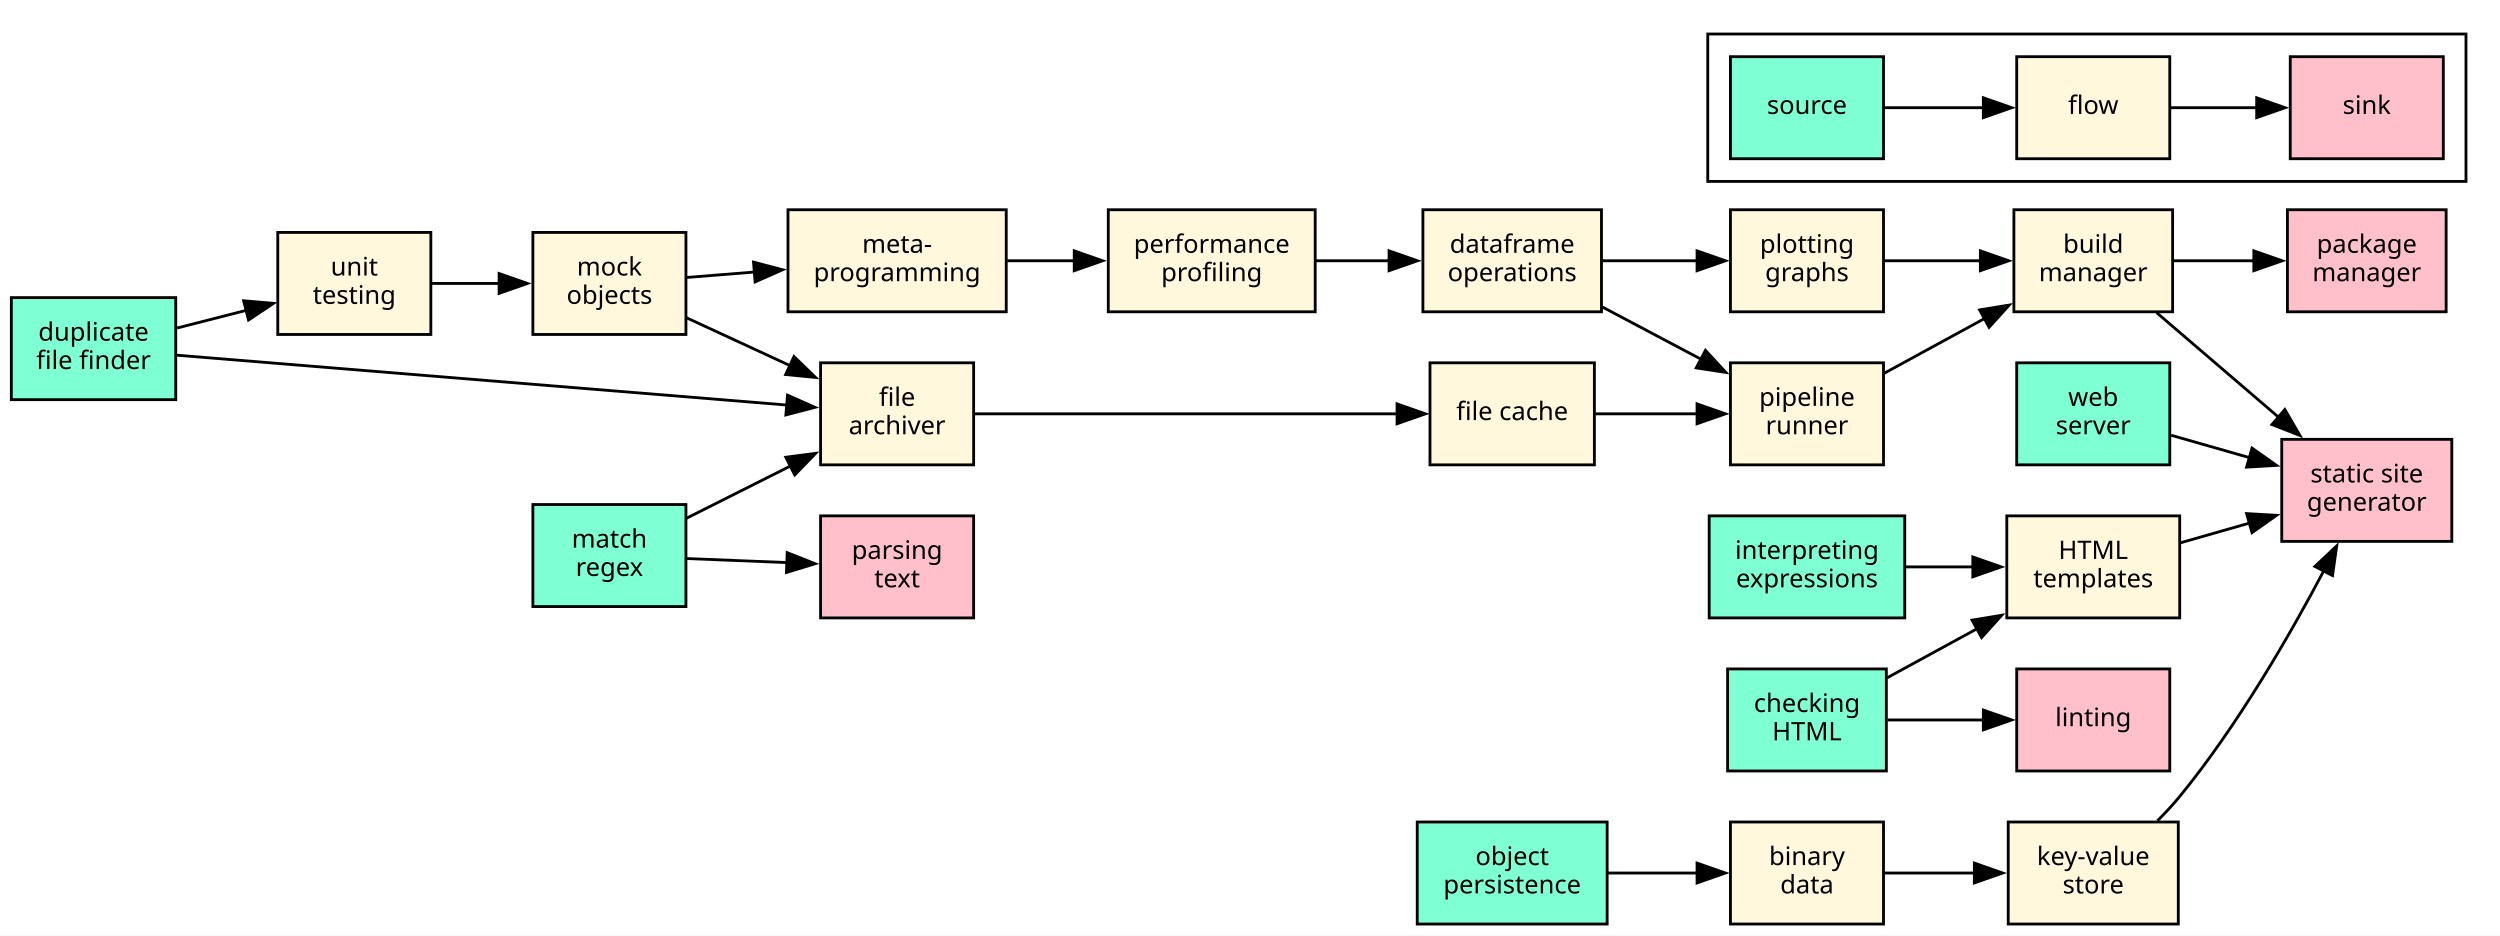
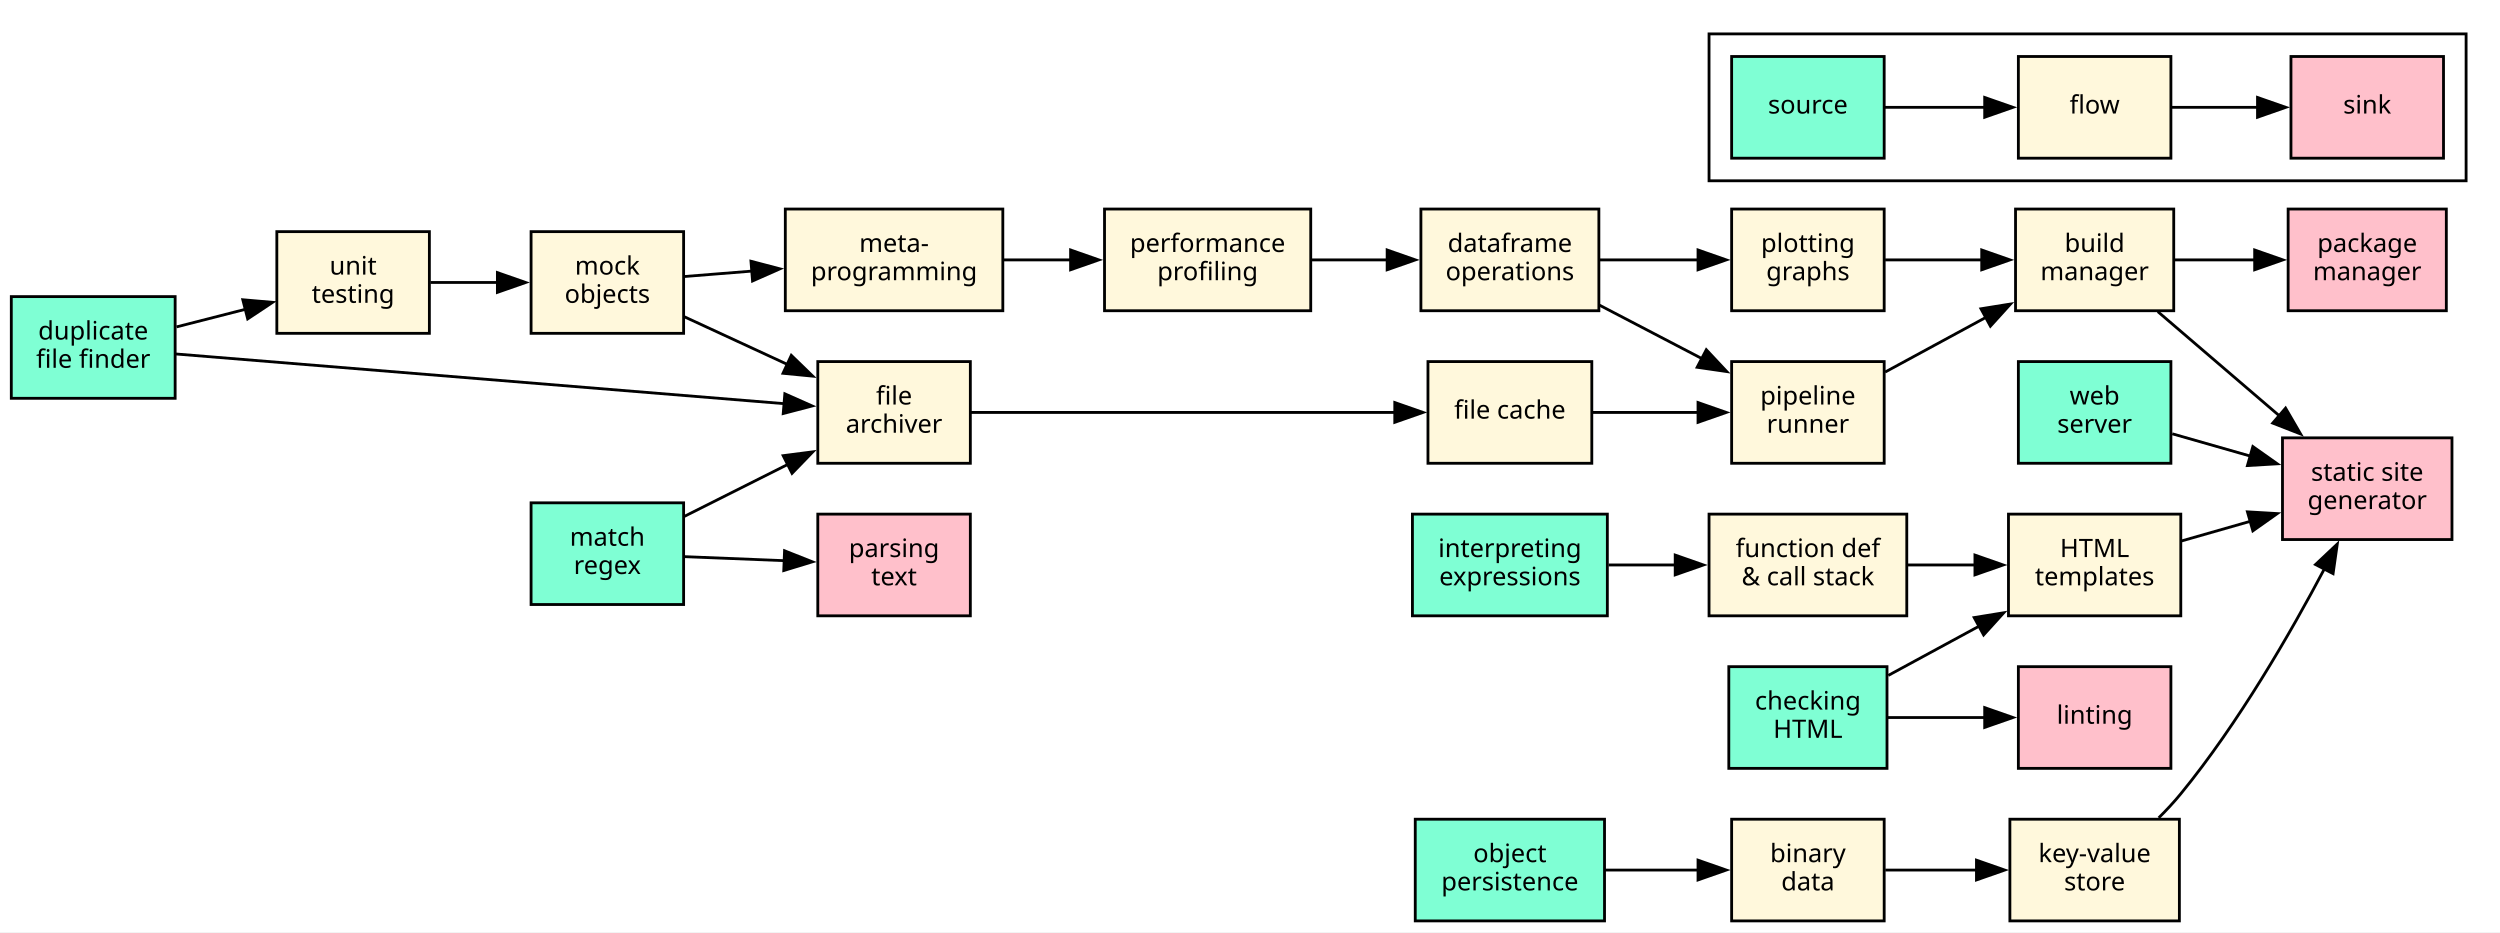
- <svg xmlns="http://www.w3.org/2000/svg" width="882pt" height="330pt" viewBox="0.00 0.00 882.00 330.00">
+ <svg xmlns="http://www.w3.org/2000/svg" width="885pt" height="330pt" viewBox="0.00 0.00 885.00 330.00">
  <g id="graph0" class="graph" transform="scale(1 1) rotate(0) translate(4 326)">
-     <polygon fill="white" stroke="none" points="-4,4 -4,-326 878,-326 878,4 -4,4" />
-     <g id="clust18" class="cluster">
-       <polygon fill="none" stroke="black" points="598.5,-262 598.5,-314 866,-314 866,-262 598.5,-262" />
+     <polygon fill="white" stroke="none" points="-4,4 -4,-326 881,-326 881,4 -4,4" />
+     <g id="clust20" class="cluster">
+       <polygon fill="none" stroke="black" points="601,-262 601,-314 869,-314 869,-262 601,-262" />
    </g>
    <g id="node1" class="node">
      <polygon fill="cornsilk" stroke="black" points="339.5,-198 285.5,-198 285.5,-162 339.5,-162 339.5,-198" />
      <text text-anchor="middle" x="312.5" y="-182.8" font-family="Verdana" font-size="9.00">file</text>
      <text text-anchor="middle" x="312.5" y="-172.8" font-family="Verdana" font-size="9.00">archiver</text>
    </g>
    <g id="node8" class="node">
      <polygon fill="aquamarine" stroke="black" points="58,-221 0,-221 0,-185 58,-185 58,-221" />
      <text text-anchor="middle" x="29" y="-205.8" font-family="Verdana" font-size="9.00">duplicate</text>
      <text text-anchor="middle" x="29" y="-195.8" font-family="Verdana" font-size="9.00">file finder</text>
    </g>
    <g id="edge1" class="edge">
      <path fill="none" stroke="black" d="M273.6,-183.1C216.38,-187.77 109.22,-196.53 58.28,-200.69" />
      <polygon fill="black" stroke="black" points="273.83,-186.59 283.51,-182.29 273.26,-179.61 273.83,-186.59" />
    </g>
-     <g id="node12" class="node">
+     <g id="node13" class="node">
      <polygon fill="cornsilk" stroke="black" points="238,-244 184,-244 184,-208 238,-208 238,-244" />
      <text text-anchor="middle" x="211" y="-228.8" font-family="Verdana" font-size="9.00">mock</text>
      <text text-anchor="middle" x="211" y="-218.8" font-family="Verdana" font-size="9.00">objects</text>
    </g>
    <g id="edge2" class="edge">
      <path fill="none" stroke="black" d="M274.79,-196.97C262.64,-202.59 249.38,-208.72 238.18,-213.9" />
      <polygon fill="black" stroke="black" points="276.12,-200.21 283.72,-192.84 273.18,-193.86 276.12,-200.21" />
    </g>
-     <g id="node19" class="node">
+     <g id="node20" class="node">
      <polygon fill="aquamarine" stroke="black" points="238,-148 184,-148 184,-112 238,-112 238,-148" />
      <text text-anchor="middle" x="211" y="-132.8" font-family="Verdana" font-size="9.00">match</text>
      <text text-anchor="middle" x="211" y="-122.8" font-family="Verdana" font-size="9.00">regex</text>
    </g>
    <g id="edge3" class="edge">
      <path fill="none" stroke="black" d="M275.16,-161.74C262.91,-155.58 249.49,-148.84 238.18,-143.16" />
      <polygon fill="black" stroke="black" points="273.24,-164.69 283.74,-166.05 276.38,-158.44 273.24,-164.69" />
    </g>
    <g id="node2" class="node">
-       <polygon fill="cornsilk" stroke="black" points="660.5,-36 606.5,-36 606.5,0 660.5,0 660.5,-36" />
-       <text text-anchor="middle" x="633.5" y="-20.8" font-family="Verdana" font-size="9.00">binary</text>
-       <text text-anchor="middle" x="633.5" y="-10.8" font-family="Verdana" font-size="9.00">data</text>
+       <polygon fill="cornsilk" stroke="black" points="663,-36 609,-36 609,0 663,0 663,-36" />
+       <text text-anchor="middle" x="636" y="-20.8" font-family="Verdana" font-size="9.00">binary</text>
+       <text text-anchor="middle" x="636" y="-10.8" font-family="Verdana" font-size="9.00">data</text>
+     </g>
+     <g id="node17" class="node">
+       <polygon fill="aquamarine" stroke="black" points="564,-36 497,-36 497,0 564,0 564,-36" />
+       <text text-anchor="middle" x="530.5" y="-20.8" font-family="Verdana" font-size="9.00">object</text>
+       <text text-anchor="middle" x="530.5" y="-10.8" font-family="Verdana" font-size="9.00">persistence</text>
+     </g>
+     <g id="edge4" class="edge">
+       <path fill="none" stroke="black" d="M597.28,-18C586.42,-18 574.66,-18 564.13,-18" />
+       <polygon fill="black" stroke="black" points="597.1,-21.5 607.1,-18 597.1,-14.5 597.1,-21.5" />
+     </g>
+     <g id="node3" class="node">
+       <polygon fill="cornsilk" stroke="black" points="765.5,-252 709.5,-252 709.5,-216 765.5,-216 765.5,-252" />
+       <text text-anchor="middle" x="737.5" y="-236.8" font-family="Verdana" font-size="9.00">build</text>
+       <text text-anchor="middle" x="737.5" y="-226.8" font-family="Verdana" font-size="9.00">manager</text>
+     </g>
+     <g id="node18" class="node">
+       <polygon fill="cornsilk" stroke="black" points="663,-198 609,-198 609,-162 663,-162 663,-198" />
+       <text text-anchor="middle" x="636" y="-182.8" font-family="Verdana" font-size="9.00">pipeline</text>
+       <text text-anchor="middle" x="636" y="-172.8" font-family="Verdana" font-size="9.00">runner</text>
+     </g>
+     <g id="edge5" class="edge">
+       <path fill="none" stroke="black" d="M698.95,-213.62C687.09,-207.18 674.24,-200.21 663.33,-194.29" />
+       <polygon fill="black" stroke="black" points="697.26,-216.69 707.72,-218.38 700.6,-210.53 697.26,-216.69" />
+     </g>
+     <g id="node19" class="node">
+       <polygon fill="cornsilk" stroke="black" points="663,-252 609,-252 609,-216 663,-216 663,-252" />
+       <text text-anchor="middle" x="636" y="-236.8" font-family="Verdana" font-size="9.00">plotting</text>
+       <text text-anchor="middle" x="636" y="-226.8" font-family="Verdana" font-size="9.00">graphs</text>
+     </g>
+     <g id="edge6" class="edge">
+       <path fill="none" stroke="black" d="M697.87,-234C686.31,-234 673.91,-234 663.33,-234" />
+       <polygon fill="black" stroke="black" points="697.53,-237.5 707.53,-234 697.53,-230.5 697.53,-237.5" />
+     </g>
+     <g id="node4" class="node">
+       <polygon fill="cornsilk" stroke="black" points="559.5,-198 501.5,-198 501.5,-162 559.5,-162 559.5,-198" />
+       <text text-anchor="middle" x="530.5" y="-177.8" font-family="Verdana" font-size="9.00">file cache</text>
+     </g>
+     <g id="edge7" class="edge">
+       <path fill="none" stroke="black" d="M489.93,-180C446.25,-180 377.16,-180 339.72,-180" />
+       <polygon fill="black" stroke="black" points="489.75,-183.5 499.75,-180 489.75,-176.5 489.75,-183.5" />
+     </g>
+     <g id="node5" class="node">
+       <polygon fill="aquamarine" stroke="black" points="664,-90 608,-90 608,-54 664,-54 664,-90" />
+       <text text-anchor="middle" x="636" y="-74.8" font-family="Verdana" font-size="9.00">checking</text>
+       <text text-anchor="middle" x="636" y="-64.8" font-family="Verdana" font-size="9.00">HTML</text>
+     </g>
+     <g id="node6" class="node">
+       <polygon fill="cornsilk" stroke="black" points="767.5,-36 707.5,-36 707.5,0 767.5,0 767.5,-36" />
+       <text text-anchor="middle" x="737.5" y="-20.8" font-family="Verdana" font-size="9.00">key-value</text>
+       <text text-anchor="middle" x="737.5" y="-10.8" font-family="Verdana" font-size="9.00">store</text>
+     </g>
+     <g id="edge8" class="edge">
+       <path fill="none" stroke="black" d="M695.69,-18C684.79,-18 673.29,-18 663.39,-18" />
+       <polygon fill="black" stroke="black" points="695.67,-21.5 705.67,-18 695.67,-14.5 695.67,-21.5" />
+     </g>
+     <g id="node7" class="node">
+       <polygon fill="cornsilk" stroke="black" points="562,-252 499,-252 499,-216 562,-216 562,-252" />
+       <text text-anchor="middle" x="530.5" y="-236.8" font-family="Verdana" font-size="9.00">dataframe</text>
+       <text text-anchor="middle" x="530.5" y="-226.8" font-family="Verdana" font-size="9.00">operations</text>
    </g>
    <g id="node16" class="node">
-       <polygon fill="aquamarine" stroke="black" points="563,-36 496,-36 496,0 563,0 563,-36" />
-       <text text-anchor="middle" x="529.5" y="-20.8" font-family="Verdana" font-size="9.00">object</text>
-       <text text-anchor="middle" x="529.5" y="-10.8" font-family="Verdana" font-size="9.00">persistence</text>
-     </g>
-     <g id="edge4" class="edge">
-       <path fill="none" stroke="black" d="M594.94,-18C584.55,-18 573.35,-18 563.25,-18" />
-       <polygon fill="black" stroke="black" points="594.72,-21.5 604.72,-18 594.72,-14.5 594.72,-21.5" />
-     </g>
-     <g id="node3" class="node">
-       <polygon fill="cornsilk" stroke="black" points="762.5,-252 706.5,-252 706.5,-216 762.5,-216 762.5,-252" />
-       <text text-anchor="middle" x="734.5" y="-236.8" font-family="Verdana" font-size="9.00">build</text>
-       <text text-anchor="middle" x="734.5" y="-226.8" font-family="Verdana" font-size="9.00">manager</text>
-     </g>
-     <g id="node17" class="node">
-       <polygon fill="cornsilk" stroke="black" points="660.5,-198 606.5,-198 606.5,-162 660.5,-162 660.5,-198" />
-       <text text-anchor="middle" x="633.5" y="-182.8" font-family="Verdana" font-size="9.00">pipeline</text>
-       <text text-anchor="middle" x="633.5" y="-172.8" font-family="Verdana" font-size="9.00">runner</text>
-     </g>
-     <g id="edge5" class="edge">
-       <path fill="none" stroke="black" d="M696.14,-213.62C684.34,-207.18 671.55,-200.21 660.7,-194.29" />
-       <polygon fill="black" stroke="black" points="694.4,-216.66 704.86,-218.38 697.75,-210.52 694.4,-216.66" />
-     </g>
-     <g id="node18" class="node">
-       <polygon fill="cornsilk" stroke="black" points="660.5,-252 606.5,-252 606.5,-216 660.5,-216 660.5,-252" />
-       <text text-anchor="middle" x="633.5" y="-236.8" font-family="Verdana" font-size="9.00">plotting</text>
-       <text text-anchor="middle" x="633.5" y="-226.8" font-family="Verdana" font-size="9.00">graphs</text>
-     </g>
-     <g id="edge6" class="edge">
-       <path fill="none" stroke="black" d="M694.7,-234C683.31,-234 671.11,-234 660.7,-234" />
-       <polygon fill="black" stroke="black" points="694.67,-237.5 704.67,-234 694.67,-230.5 694.67,-237.5" />
-     </g>
-     <g id="node4" class="node">
-       <polygon fill="cornsilk" stroke="black" points="558.5,-198 500.5,-198 500.5,-162 558.5,-162 558.5,-198" />
-       <text text-anchor="middle" x="529.5" y="-177.8" font-family="Verdana" font-size="9.00">file cache</text>
-     </g>
-     <g id="edge7" class="edge">
-       <path fill="none" stroke="black" d="M489.15,-180C445.79,-180 377.28,-180 339.93,-180" />
-       <polygon fill="black" stroke="black" points="488.88,-183.5 498.88,-180 488.88,-176.5 488.88,-183.5" />
-     </g>
-     <g id="node5" class="node">
-       <polygon fill="aquamarine" stroke="black" points="661.5,-90 605.5,-90 605.5,-54 661.5,-54 661.5,-90" />
-       <text text-anchor="middle" x="633.5" y="-74.8" font-family="Verdana" font-size="9.00">checking</text>
-       <text text-anchor="middle" x="633.5" y="-64.8" font-family="Verdana" font-size="9.00">HTML</text>
-     </g>
-     <g id="node6" class="node">
-       <polygon fill="cornsilk" stroke="black" points="764.5,-36 704.5,-36 704.5,0 764.5,0 764.5,-36" />
-       <text text-anchor="middle" x="734.5" y="-20.8" font-family="Verdana" font-size="9.00">key-value</text>
-       <text text-anchor="middle" x="734.5" y="-10.8" font-family="Verdana" font-size="9.00">store</text>
-     </g>
-     <g id="edge8" class="edge">
-       <path fill="none" stroke="black" d="M692.74,-18C682.01,-18 670.72,-18 660.96,-18" />
-       <polygon fill="black" stroke="black" points="692.55,-21.5 702.55,-18 692.55,-14.5 692.55,-21.5" />
-     </g>
-     <g id="node7" class="node">
-       <polygon fill="cornsilk" stroke="black" points="561,-252 498,-252 498,-216 561,-216 561,-252" />
-       <text text-anchor="middle" x="529.5" y="-236.8" font-family="Verdana" font-size="9.00">dataframe</text>
-       <text text-anchor="middle" x="529.5" y="-226.8" font-family="Verdana" font-size="9.00">operations</text>
-     </g>
-     <g id="node15" class="node">
      <polygon fill="cornsilk" stroke="black" points="460,-252 387,-252 387,-216 460,-216 460,-252" />
      <text text-anchor="middle" x="423.5" y="-236.8" font-family="Verdana" font-size="9.00">performance</text>
      <text text-anchor="middle" x="423.5" y="-226.8" font-family="Verdana" font-size="9.00">profiling</text>
    </g>
    <g id="edge9" class="edge">
-       <path fill="none" stroke="black" d="M486.16,-234C477.56,-234 468.59,-234 460.24,-234" />
-       <polygon fill="black" stroke="black" points="486.06,-237.5 496.06,-234 486.06,-230.5 486.06,-237.5" />
+       <path fill="none" stroke="black" d="M487.2,-234C478.31,-234 469.02,-234 460.39,-234" />
+       <polygon fill="black" stroke="black" points="487.05,-237.5 497.05,-234 487.05,-230.5 487.05,-237.5" />
    </g>
    <g id="node9" class="node">
-       <polygon fill="aquamarine" stroke="black" points="668,-144 599,-144 599,-108 668,-108 668,-144" />
-       <text text-anchor="middle" x="633.5" y="-128.8" font-family="Verdana" font-size="9.00">interpreting</text>
-       <text text-anchor="middle" x="633.5" y="-118.8" font-family="Verdana" font-size="9.00">expressions</text>
+       <polygon fill="cornsilk" stroke="black" points="671,-144 601,-144 601,-108 671,-108 671,-144" />
+       <text text-anchor="middle" x="636" y="-128.8" font-family="Verdana" font-size="9.00">function def</text>
+       <text text-anchor="middle" x="636" y="-118.8" font-family="Verdana" font-size="9.00">&amp; call stack</text>
    </g>
    <g id="node10" class="node">
-       <polygon fill="pink" stroke="black" points="761.5,-90 707.5,-90 707.5,-54 761.5,-54 761.5,-90" />
-       <text text-anchor="middle" x="734.5" y="-69.8" font-family="Verdana" font-size="9.00">linting</text>
+       <polygon fill="aquamarine" stroke="black" points="565,-144 496,-144 496,-108 565,-108 565,-144" />
+       <text text-anchor="middle" x="530.5" y="-128.8" font-family="Verdana" font-size="9.00">interpreting</text>
+       <text text-anchor="middle" x="530.5" y="-118.8" font-family="Verdana" font-size="9.00">expressions</text>
    </g>
    <g id="edge10" class="edge">
-       <path fill="none" stroke="black" d="M695.89,-72C684.6,-72 672.43,-72 661.93,-72" />
-       <polygon fill="black" stroke="black" points="695.72,-75.5 705.72,-72 695.72,-68.5 695.72,-75.5" />
+       <path fill="none" stroke="black" d="M589.11,-126C581.16,-126 573.02,-126 565.46,-126" />
+       <polygon fill="black" stroke="black" points="589.02,-129.5 599.02,-126 589.02,-122.5 589.02,-129.5" />
    </g>
    <g id="node11" class="node">
+       <polygon fill="pink" stroke="black" points="764.5,-90 710.5,-90 710.5,-54 764.5,-54 764.5,-90" />
+       <text text-anchor="middle" x="737.5" y="-69.8" font-family="Verdana" font-size="9.00">linting</text>
+     </g>
+     <g id="edge11" class="edge">
+       <path fill="none" stroke="black" d="M698.6,-72C687.16,-72 674.82,-72 664.22,-72" />
+       <polygon fill="black" stroke="black" points="698.58,-75.5 708.58,-72 698.58,-68.5 698.58,-75.5" />
+     </g>
+     <g id="node12" class="node">
      <polygon fill="cornsilk" stroke="black" points="351,-252 274,-252 274,-216 351,-216 351,-252" />
      <text text-anchor="middle" x="312.5" y="-236.8" font-family="Verdana" font-size="9.00">meta-</text>
      <text text-anchor="middle" x="312.5" y="-226.8" font-family="Verdana" font-size="9.00">programming</text>
    </g>
-     <g id="edge11" class="edge">
+     <g id="edge12" class="edge">
      <path fill="none" stroke="black" d="M262.39,-230.05C254.1,-229.39 245.79,-228.72 238.37,-228.12" />
      <polygon fill="black" stroke="black" points="261.84,-233.52 272.09,-230.83 262.4,-226.54 261.84,-233.52" />
    </g>
-     <g id="node23" class="node">
+     <g id="node24" class="node">
      <polygon fill="cornsilk" stroke="black" points="148,-244 94,-244 94,-208 148,-208 148,-244" />
      <text text-anchor="middle" x="121" y="-228.8" font-family="Verdana" font-size="9.00">unit</text>
      <text text-anchor="middle" x="121" y="-218.8" font-family="Verdana" font-size="9.00">testing</text>
    </g>
-     <g id="edge12" class="edge">
+     <g id="edge13" class="edge">
      <path fill="none" stroke="black" d="M172.18,-226C164.16,-226 155.87,-226 148.38,-226" />
      <polygon fill="black" stroke="black" points="172.08,-229.5 182.08,-226 172.08,-222.5 172.08,-229.5" />
    </g>
-     <g id="node13" class="node">
-       <polygon fill="pink" stroke="black" points="859,-252 803,-252 803,-216 859,-216 859,-252" />
-       <text text-anchor="middle" x="831" y="-236.8" font-family="Verdana" font-size="9.00">package</text>
-       <text text-anchor="middle" x="831" y="-226.8" font-family="Verdana" font-size="9.00">manager</text>
-     </g>
-     <g id="edge13" class="edge">
-       <path fill="none" stroke="black" d="M791.33,-234C781.75,-234 771.68,-234 762.77,-234" />
-       <polygon fill="black" stroke="black" points="791.15,-237.5 801.15,-234 791.15,-230.5 791.15,-237.5" />
-     </g>
    <g id="node14" class="node">
+       <polygon fill="pink" stroke="black" points="862,-252 806,-252 806,-216 862,-216 862,-252" />
+       <text text-anchor="middle" x="834" y="-236.8" font-family="Verdana" font-size="9.00">package</text>
+       <text text-anchor="middle" x="834" y="-226.8" font-family="Verdana" font-size="9.00">manager</text>
+     </g>
+     <g id="edge14" class="edge">
+       <path fill="none" stroke="black" d="M794.33,-234C784.75,-234 774.68,-234 765.77,-234" />
+       <polygon fill="black" stroke="black" points="794.15,-237.5 804.15,-234 794.15,-230.5 794.15,-237.5" />
+     </g>
+     <g id="node15" class="node">
      <polygon fill="pink" stroke="black" points="339.5,-144 285.5,-144 285.5,-108 339.5,-108 339.5,-144" />
      <text text-anchor="middle" x="312.5" y="-128.8" font-family="Verdana" font-size="9.00">parsing</text>
      <text text-anchor="middle" x="312.5" y="-118.8" font-family="Verdana" font-size="9.00">text</text>
    </g>
-     <g id="edge14" class="edge">
+     <g id="edge15" class="edge">
      <path fill="none" stroke="black" d="M273.68,-127.52C261.84,-128 249.04,-128.51 238.18,-128.95" />
      <polygon fill="black" stroke="black" points="273.73,-131.02 283.58,-127.12 273.45,-124.03 273.73,-131.02" />
    </g>
-     <g id="edge15" class="edge">
+     <g id="edge16" class="edge">
      <path fill="none" stroke="black" d="M375.09,-234C367.14,-234 358.99,-234 351.33,-234" />
      <polygon fill="black" stroke="black" points="374.99,-237.5 384.99,-234 374.99,-230.5 374.99,-237.5" />
    </g>
-     <g id="edge16" class="edge">
-       <path fill="none" stroke="black" d="M594.79,-180C582.89,-180 569.95,-180 558.83,-180" />
-       <polygon fill="black" stroke="black" points="594.72,-183.5 604.72,-180 594.72,-176.5 594.72,-183.5" />
-     </g>
    <g id="edge17" class="edge">
-       <path fill="none" stroke="black" d="M596.16,-199.24C584.79,-205.26 572.35,-211.84 561.39,-217.65" />
-       <polygon fill="black" stroke="black" points="597.69,-202.39 604.89,-194.61 594.42,-196.2 597.69,-202.39" />
+       <path fill="none" stroke="black" d="M597.18,-180C584.77,-180 571.21,-180 559.65,-180" />
+       <polygon fill="black" stroke="black" points="597.1,-183.5 607.1,-180 597.1,-176.5 597.1,-183.5" />
    </g>
    <g id="edge18" class="edge">
-       <path fill="none" stroke="black" d="M594.76,-234C583.77,-234 571.9,-234 561.39,-234" />
-       <polygon fill="black" stroke="black" points="594.72,-237.5 604.72,-234 594.72,-230.5 594.72,-237.5" />
-     </g>
-     <g id="node20" class="node">
-       <polygon fill="aquamarine" stroke="black" points="761.5,-198 707.5,-198 707.5,-162 761.5,-162 761.5,-198" />
-       <text text-anchor="middle" x="734.5" y="-182.8" font-family="Verdana" font-size="9.00">web</text>
-       <text text-anchor="middle" x="734.5" y="-172.8" font-family="Verdana" font-size="9.00">server</text>
+       <path fill="none" stroke="black" d="M598.56,-199.01C586.7,-205.2 573.65,-212.01 562.24,-217.96" />
+       <polygon fill="black" stroke="black" points="600.03,-202.2 607.27,-194.47 596.79,-195.99 600.03,-202.2" />
+     </g>
+     <g id="edge19" class="edge">
+       <path fill="none" stroke="black" d="M597.12,-234C585.65,-234 573.19,-234 562.24,-234" />
+       <polygon fill="black" stroke="black" points="597.1,-237.5 607.1,-234 597.1,-230.5 597.1,-237.5" />
    </g>
    <g id="node21" class="node">
-       <polygon fill="pink" stroke="black" points="861,-171 801,-171 801,-135 861,-135 861,-171" />
-       <text text-anchor="middle" x="831" y="-155.8" font-family="Verdana" font-size="9.00">static site</text>
-       <text text-anchor="middle" x="831" y="-145.8" font-family="Verdana" font-size="9.00">generator</text>
-     </g>
-     <g id="edge19" class="edge">
-       <path fill="none" stroke="black" d="M800.16,-178.57C786.1,-190.63 769.65,-204.73 756.86,-215.69" />
-       <polygon fill="black" stroke="black" points="802.09,-181.53 807.41,-172.37 797.54,-176.22 802.09,-181.53" />
+       <polygon fill="aquamarine" stroke="black" points="764.5,-198 710.5,-198 710.5,-162 764.5,-162 764.5,-198" />
+       <text text-anchor="middle" x="737.5" y="-182.8" font-family="Verdana" font-size="9.00">web</text>
+       <text text-anchor="middle" x="737.5" y="-172.8" font-family="Verdana" font-size="9.00">server</text>
+     </g>
+     <g id="node22" class="node">
+       <polygon fill="pink" stroke="black" points="864,-171 804,-171 804,-135 864,-135 864,-171" />
+       <text text-anchor="middle" x="834" y="-155.8" font-family="Verdana" font-size="9.00">static site</text>
+       <text text-anchor="middle" x="834" y="-145.8" font-family="Verdana" font-size="9.00">generator</text>
    </g>
    <g id="edge20" class="edge">
-       <path fill="none" stroke="black" d="M815.91,-124.76C803.93,-102.08 785.46,-70 765,-45 762.63,-42.1 759.94,-39.22 757.18,-36.48" />
-       <polygon fill="black" stroke="black" points="812.69,-126.15 820.4,-133.42 818.91,-122.93 812.69,-126.15" />
+       <path fill="none" stroke="black" d="M803.16,-178.57C789.1,-190.63 772.65,-204.73 759.86,-215.69" />
+       <polygon fill="black" stroke="black" points="805.09,-181.53 810.41,-172.37 800.54,-176.22 805.09,-181.53" />
    </g>
    <g id="edge21" class="edge">
-       <path fill="none" stroke="black" d="M789.83,-164.48C780.42,-167.17 770.62,-169.97 761.98,-172.44" />
-       <polygon fill="black" stroke="black" points="790.51,-167.92 799.16,-161.81 788.59,-161.19 790.51,-167.92" />
-     </g>
-     <g id="node22" class="node">
-       <polygon fill="cornsilk" stroke="black" points="765,-144 704,-144 704,-108 765,-108 765,-144" />
-       <text text-anchor="middle" x="734.5" y="-128.8" font-family="Verdana" font-size="9.00">HTML</text>
-       <text text-anchor="middle" x="734.5" y="-118.8" font-family="Verdana" font-size="9.00">templates</text>
+       <path fill="none" stroke="black" d="M818.91,-124.76C806.93,-102.08 788.46,-70 768,-45 765.63,-42.1 762.94,-39.22 760.18,-36.48" />
+       <polygon fill="black" stroke="black" points="815.69,-126.15 823.4,-133.42 821.91,-122.93 815.69,-126.15" />
    </g>
    <g id="edge22" class="edge">
-       <path fill="none" stroke="black" d="M789.68,-141.48C781.46,-139.13 772.96,-136.7 765.19,-134.48" />
-       <polygon fill="black" stroke="black" points="788.59,-144.81 799.16,-144.19 790.51,-138.08 788.59,-144.81" />
+       <path fill="none" stroke="black" d="M792.83,-164.48C783.42,-167.17 773.62,-169.97 764.98,-172.44" />
+       <polygon fill="black" stroke="black" points="793.51,-167.92 802.16,-161.81 791.59,-161.19 793.51,-167.92" />
+     </g>
+     <g id="node23" class="node">
+       <polygon fill="cornsilk" stroke="black" points="768,-144 707,-144 707,-108 768,-108 768,-144" />
+       <text text-anchor="middle" x="737.5" y="-128.8" font-family="Verdana" font-size="9.00">HTML</text>
+       <text text-anchor="middle" x="737.5" y="-118.8" font-family="Verdana" font-size="9.00">templates</text>
    </g>
    <g id="edge23" class="edge">
-       <path fill="none" stroke="black" d="M693.53,-104.2C682.82,-98.36 671.51,-92.19 661.67,-86.82" />
-       <polygon fill="black" stroke="black" points="691.74,-107.21 702.2,-108.93 695.1,-101.07 691.74,-107.21" />
+       <path fill="none" stroke="black" d="M792.68,-141.48C784.46,-139.13 775.96,-136.7 768.19,-134.48" />
+       <polygon fill="black" stroke="black" points="791.59,-144.81 802.16,-144.19 793.51,-138.08 791.59,-144.81" />
    </g>
    <g id="edge24" class="edge">
-       <path fill="none" stroke="black" d="M692.14,-126C684.16,-126 675.88,-126 668.18,-126" />
-       <polygon fill="black" stroke="black" points="692.01,-129.5 702.01,-126 692.01,-122.5 692.01,-129.5" />
+       <path fill="none" stroke="black" d="M696.58,-104.33C685.8,-98.48 674.38,-92.29 664.45,-86.9" />
+       <polygon fill="black" stroke="black" points="694.86,-107.38 705.32,-109.08 698.2,-101.23 694.86,-107.38" />
    </g>
    <g id="edge25" class="edge">
+       <path fill="none" stroke="black" d="M695.3,-126C687.35,-126 679.09,-126 671.38,-126" />
+       <polygon fill="black" stroke="black" points="695.13,-129.5 705.13,-126 695.13,-122.5 695.13,-129.5" />
+     </g>
+     <g id="edge26" class="edge">
      <path fill="none" stroke="black" d="M82.83,-216.5C74.7,-214.42 66.22,-212.26 58.49,-210.28" />
      <polygon fill="black" stroke="black" points="81.95,-219.89 92.5,-218.97 83.68,-213.11 81.95,-219.89" />
    </g>
-     <g id="node24" class="node">
-       <polygon fill="aquamarine" stroke="black" points="660.5,-306 606.5,-306 606.5,-270 660.5,-270 660.5,-306" />
-       <text text-anchor="middle" x="633.5" y="-285.8" font-family="Verdana" font-size="9.00">source</text>
-     </g>
    <g id="node25" class="node">
-       <polygon fill="cornsilk" stroke="black" points="761.5,-306 707.5,-306 707.5,-270 761.5,-270 761.5,-306" />
-       <text text-anchor="middle" x="734.5" y="-285.8" font-family="Verdana" font-size="9.00">flow</text>
+       <polygon fill="aquamarine" stroke="black" points="663,-306 609,-306 609,-270 663,-270 663,-306" />
+       <text text-anchor="middle" x="636" y="-285.8" font-family="Verdana" font-size="9.00">source</text>
+     </g>
+     <g id="node26" class="node">
+       <polygon fill="cornsilk" stroke="black" points="764.5,-306 710.5,-306 710.5,-270 764.5,-270 764.5,-306" />
+       <text text-anchor="middle" x="737.5" y="-285.8" font-family="Verdana" font-size="9.00">flow</text>
+     </g>
+     <g id="edge28" class="edge">
+       <path fill="none" stroke="black" d="M698.68,-288C686.84,-288 674.04,-288 663.18,-288" />
+       <polygon fill="black" stroke="black" points="698.58,-291.5 708.58,-288 698.58,-284.5 698.58,-291.5" />
+     </g>
+     <g id="node27" class="node">
+       <polygon fill="pink" stroke="black" points="861,-306 807,-306 807,-270 861,-270 861,-306" />
+       <text text-anchor="middle" x="834" y="-285.8" font-family="Verdana" font-size="9.00">sink</text>
    </g>
    <g id="edge27" class="edge">
-       <path fill="none" stroke="black" d="M695.96,-288C684.28,-288 671.65,-288 660.89,-288" />
-       <polygon fill="black" stroke="black" points="695.72,-291.5 705.72,-288 695.72,-284.5 695.72,-291.5" />
-     </g>
-     <g id="node26" class="node">
-       <polygon fill="pink" stroke="black" points="858,-306 804,-306 804,-270 858,-270 858,-306" />
-       <text text-anchor="middle" x="831" y="-285.8" font-family="Verdana" font-size="9.00">sink</text>
-     </g>
-     <g id="edge26" class="edge">
-       <path fill="none" stroke="black" d="M792.43,-288C782.13,-288 771.19,-288 761.68,-288" />
-       <polygon fill="black" stroke="black" points="792.16,-291.5 802.16,-288 792.16,-284.5 792.16,-291.5" />
+       <path fill="none" stroke="black" d="M795.43,-288C785.13,-288 774.19,-288 764.68,-288" />
+       <polygon fill="black" stroke="black" points="795.16,-291.5 805.16,-288 795.16,-284.5 795.16,-291.5" />
    </g>
  </g>
</svg>
